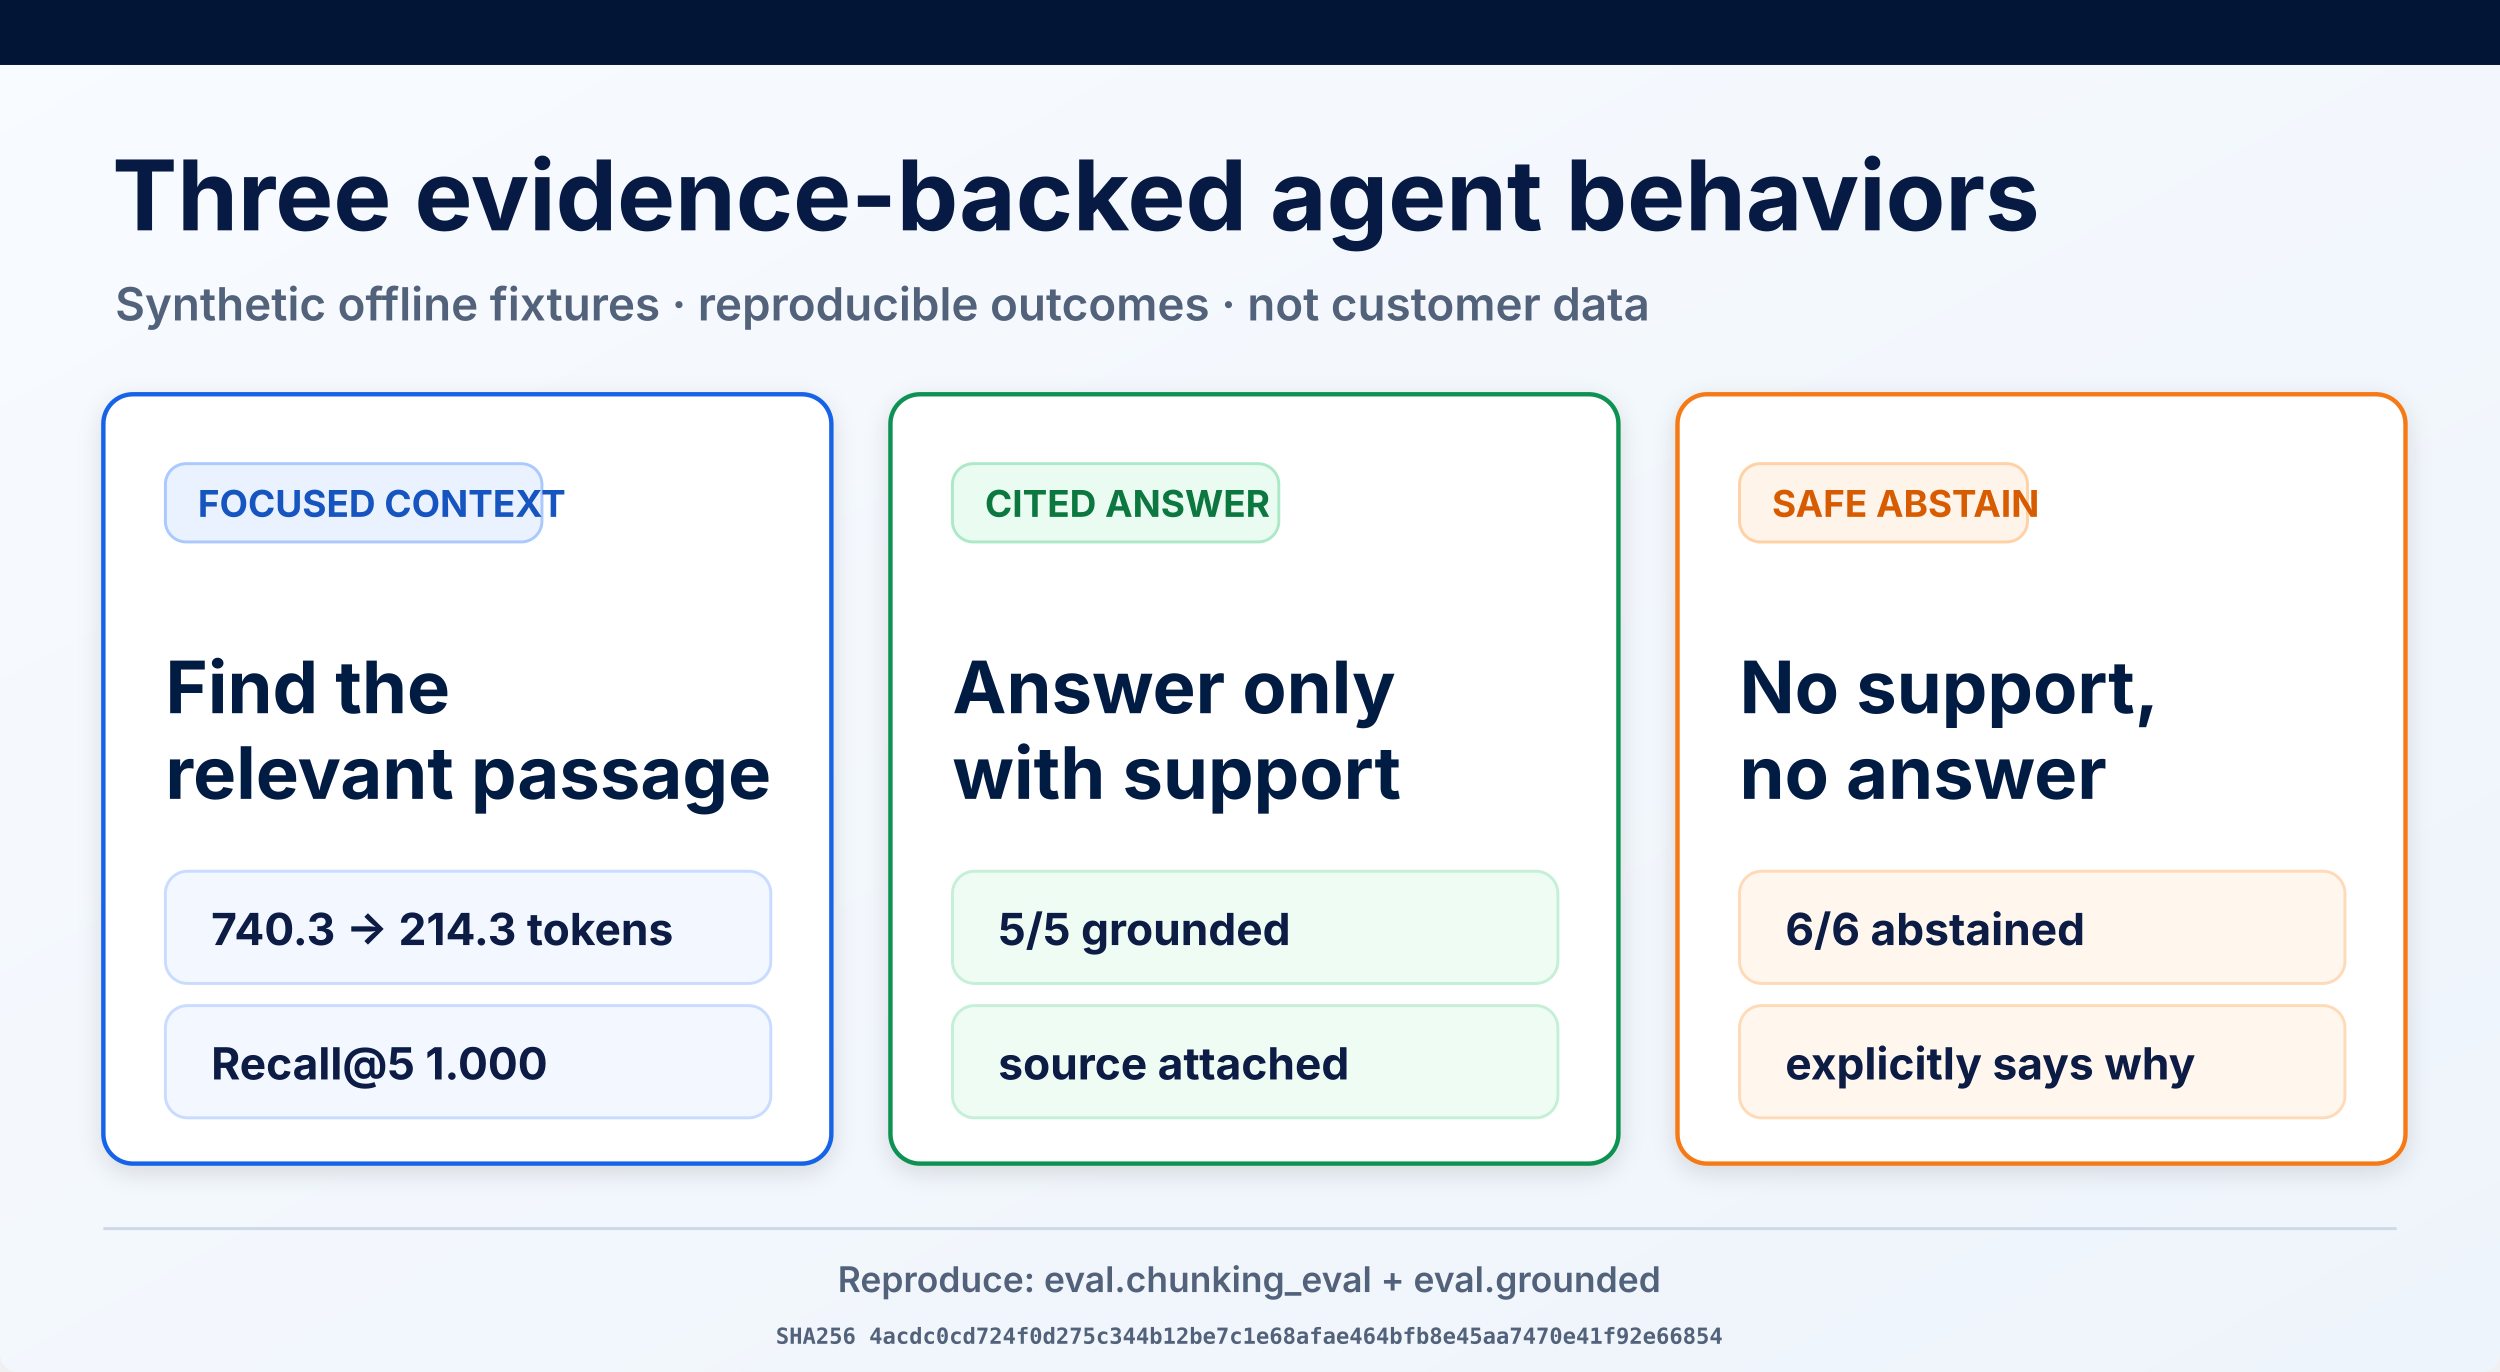
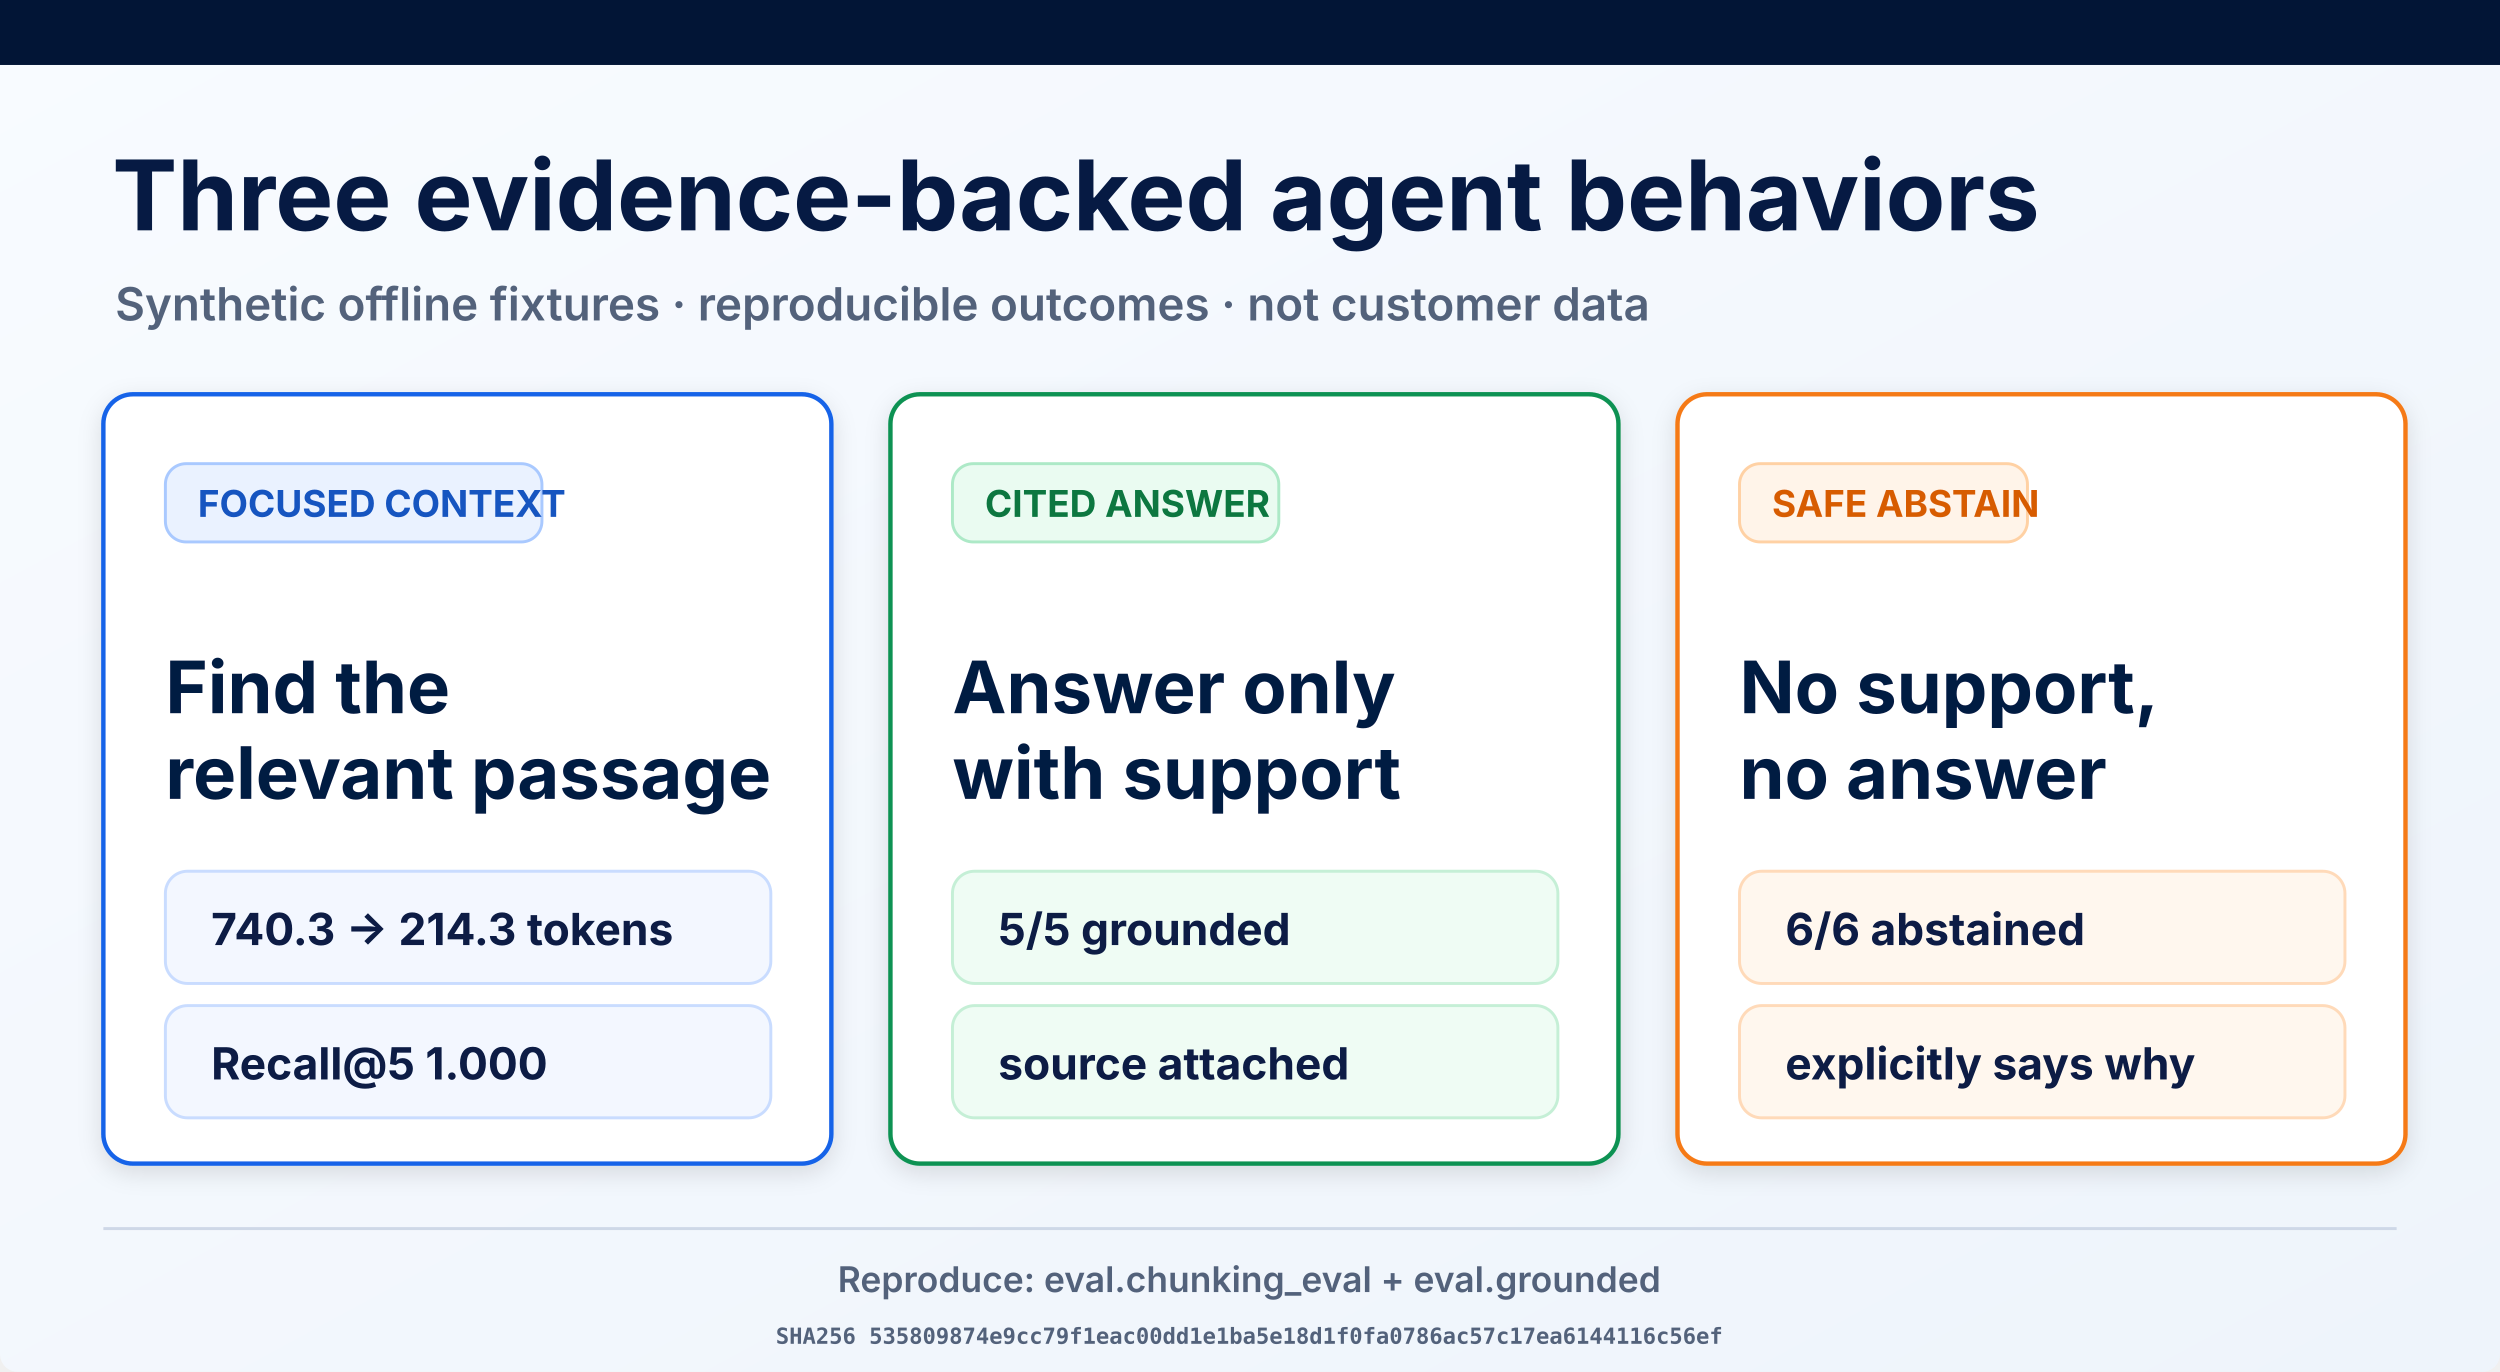
<svg xmlns="http://www.w3.org/2000/svg" width="1693" height="929" viewBox="0 0 1693 929" role="img" aria-labelledby="title desc">
  <defs>
    <linearGradient id="page" x1="0" y1="0" x2="1" y2="1">
      <stop offset="0" stop-color="#f8fbff" />
      <stop offset="1" stop-color="#eef4fb" />
    </linearGradient>
    <filter id="shadow" x="-10%" y="-10%" width="120%" height="130%">
      <feDropShadow dx="0" dy="5" stdDeviation="8" flood-opacity=".12" />
    </filter>
  </defs>
  <rect width="1693" height="929" rx="12" fill="url(#page)" />
  <rect width="1693" height="44" fill="#021536" />
  <text x="76" y="156" font-family="Inter, Arial, sans-serif" font-size="66" font-weight="700" fill="#061a43">Three evidence-backed agent behaviors</text>
  <text x="78" y="217" font-family="Inter, Arial, sans-serif" font-size="31" font-weight="600" fill="#53627b">Synthetic offline fixtures · reproducible outcomes · not customer data</text>
  <g filter="url(#shadow)">
    <rect x="70" y="267" width="493" height="521" rx="20" fill="#fff" stroke="#1763e8" stroke-width="3" />
    <rect x="112" y="314" width="255" height="53" rx="14" fill="#eaf2ff" stroke="#a9c9ff" stroke-width="2" />
    <text x="134" y="350" font-family="Inter, Arial, sans-serif" font-size="25" font-weight="700" fill="#1554c0">FOCUSED CONTEXT</text>
    <text x="112" y="483" font-family="Inter, Arial, sans-serif" font-size="49" font-weight="700" fill="#061a43">Find the</text>
    <text x="112" y="541" font-family="Inter, Arial, sans-serif" font-size="49" font-weight="700" fill="#061a43">relevant passage</text>
    <rect x="112" y="590" width="410" height="76" rx="15" fill="#f3f7ff" stroke="#c9dcff" stroke-width="2" />
    <text x="143" y="640" font-family="Inter, Arial, sans-serif" font-size="30" font-weight="700" fill="#0a1b44">740.3 → 214.3 tokens</text>
    <rect x="112" y="681" width="410" height="76" rx="15" fill="#f3f7ff" stroke="#c9dcff" stroke-width="2" />
    <text x="143" y="731" font-family="Inter, Arial, sans-serif" font-size="30" font-weight="700" fill="#0a1b44">Recall@5 1.000</text>
  </g>
  <g filter="url(#shadow)">
    <rect x="603" y="267" width="493" height="521" rx="20" fill="#fff" stroke="#109252" stroke-width="3" />
    <rect x="645" y="314" width="221" height="53" rx="14" fill="#eafbf1" stroke="#ade9c7" stroke-width="2" />
    <text x="667" y="350" font-family="Inter, Arial, sans-serif" font-size="25" font-weight="700" fill="#08773f">CITED ANSWER</text>
    <text x="645" y="483" font-family="Inter, Arial, sans-serif" font-size="49" font-weight="700" fill="#061a43">Answer only</text>
    <text x="645" y="541" font-family="Inter, Arial, sans-serif" font-size="49" font-weight="700" fill="#061a43">with support</text>
    <rect x="645" y="590" width="410" height="76" rx="15" fill="#effcf4" stroke="#c5efd6" stroke-width="2" />
    <text x="676" y="640" font-family="Inter, Arial, sans-serif" font-size="30" font-weight="700" fill="#0a1b44">5/5 grounded</text>
    <rect x="645" y="681" width="410" height="76" rx="15" fill="#effcf4" stroke="#c5efd6" stroke-width="2" />
    <text x="676" y="731" font-family="Inter, Arial, sans-serif" font-size="30" font-weight="700" fill="#0a1b44">source attached</text>
  </g>
  <g filter="url(#shadow)">
    <rect x="1136" y="267" width="493" height="521" rx="20" fill="#fff" stroke="#f57a19" stroke-width="3" />
    <rect x="1178" y="314" width="195" height="53" rx="14" fill="#fff4e9" stroke="#ffd1a4" stroke-width="2" />
    <text x="1200" y="350" font-family="Inter, Arial, sans-serif" font-size="25" font-weight="700" fill="#d75c06">SAFE ABSTAIN</text>
    <text x="1178" y="483" font-family="Inter, Arial, sans-serif" font-size="49" font-weight="700" fill="#061a43">No support,</text>
    <text x="1178" y="541" font-family="Inter, Arial, sans-serif" font-size="49" font-weight="700" fill="#061a43">no answer</text>
    <rect x="1178" y="590" width="410" height="76" rx="15" fill="#fff7ee" stroke="#ffdab9" stroke-width="2" />
    <text x="1209" y="640" font-family="Inter, Arial, sans-serif" font-size="30" font-weight="700" fill="#0a1b44">6/6 abstained</text>
    <rect x="1178" y="681" width="410" height="76" rx="15" fill="#fff7ee" stroke="#ffdab9" stroke-width="2" />
    <text x="1209" y="731" font-family="Inter, Arial, sans-serif" font-size="30" font-weight="700" fill="#0a1b44">explicitly says why</text>
  </g>
  <line x1="70" y1="832" x2="1623" y2="832" stroke="#ced8e7" stroke-width="2" />
  <text x="846" y="875" text-anchor="middle" font-family="Inter, Arial, sans-serif" font-size="24" font-weight="600" fill="#53627b">Reproduce: eval.chunking_eval + eval.grounded</text>
-   <text x="846" y="910" text-anchor="middle" font-family="ui-monospace, monospace" font-size="15" font-weight="600" fill="#53627b">SHA256 4acdc0cd724f0d275c344b12be7c1e68afae464bfb8e45aa7470e41f92e66854</text>
+   <text x="846" y="910" text-anchor="middle" font-family="ui-monospace, monospace" font-size="15" font-weight="600" fill="#53627b">SHA256 535809874e9cc79f1eac00dd1e1ba5e18d1f0fa0786ac57c17ea6144116c56ef</text>
</svg>
